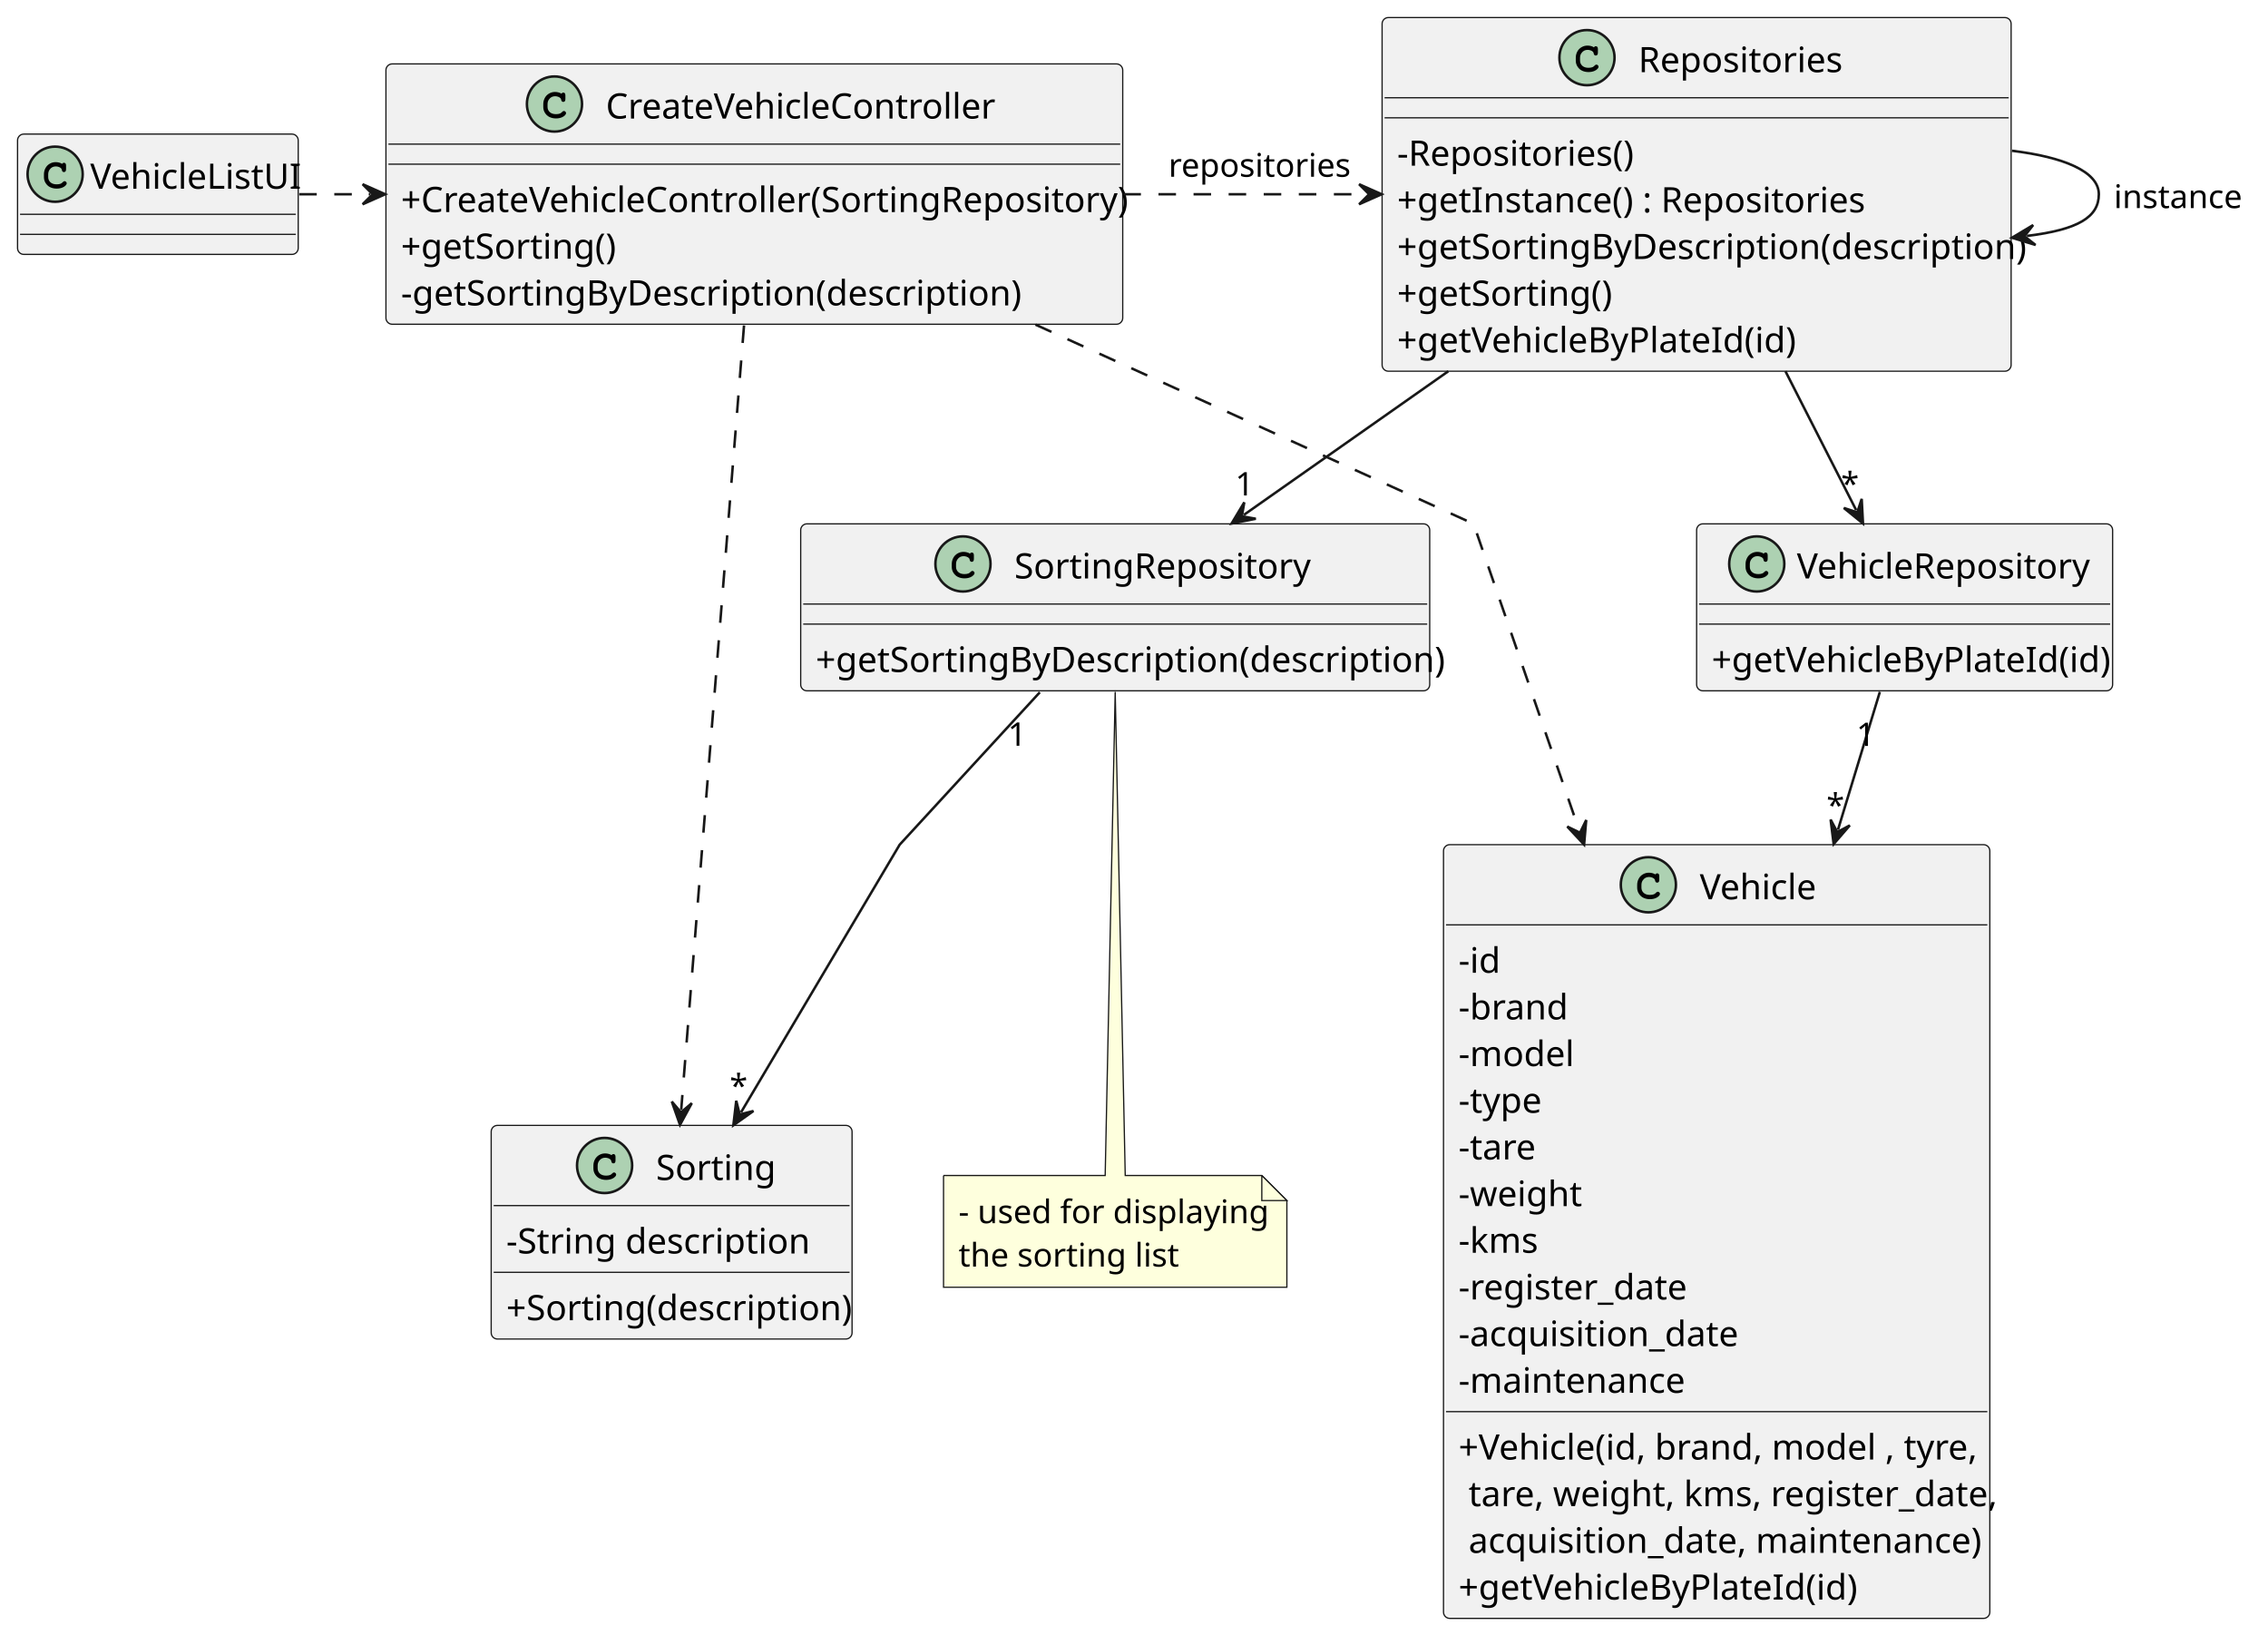
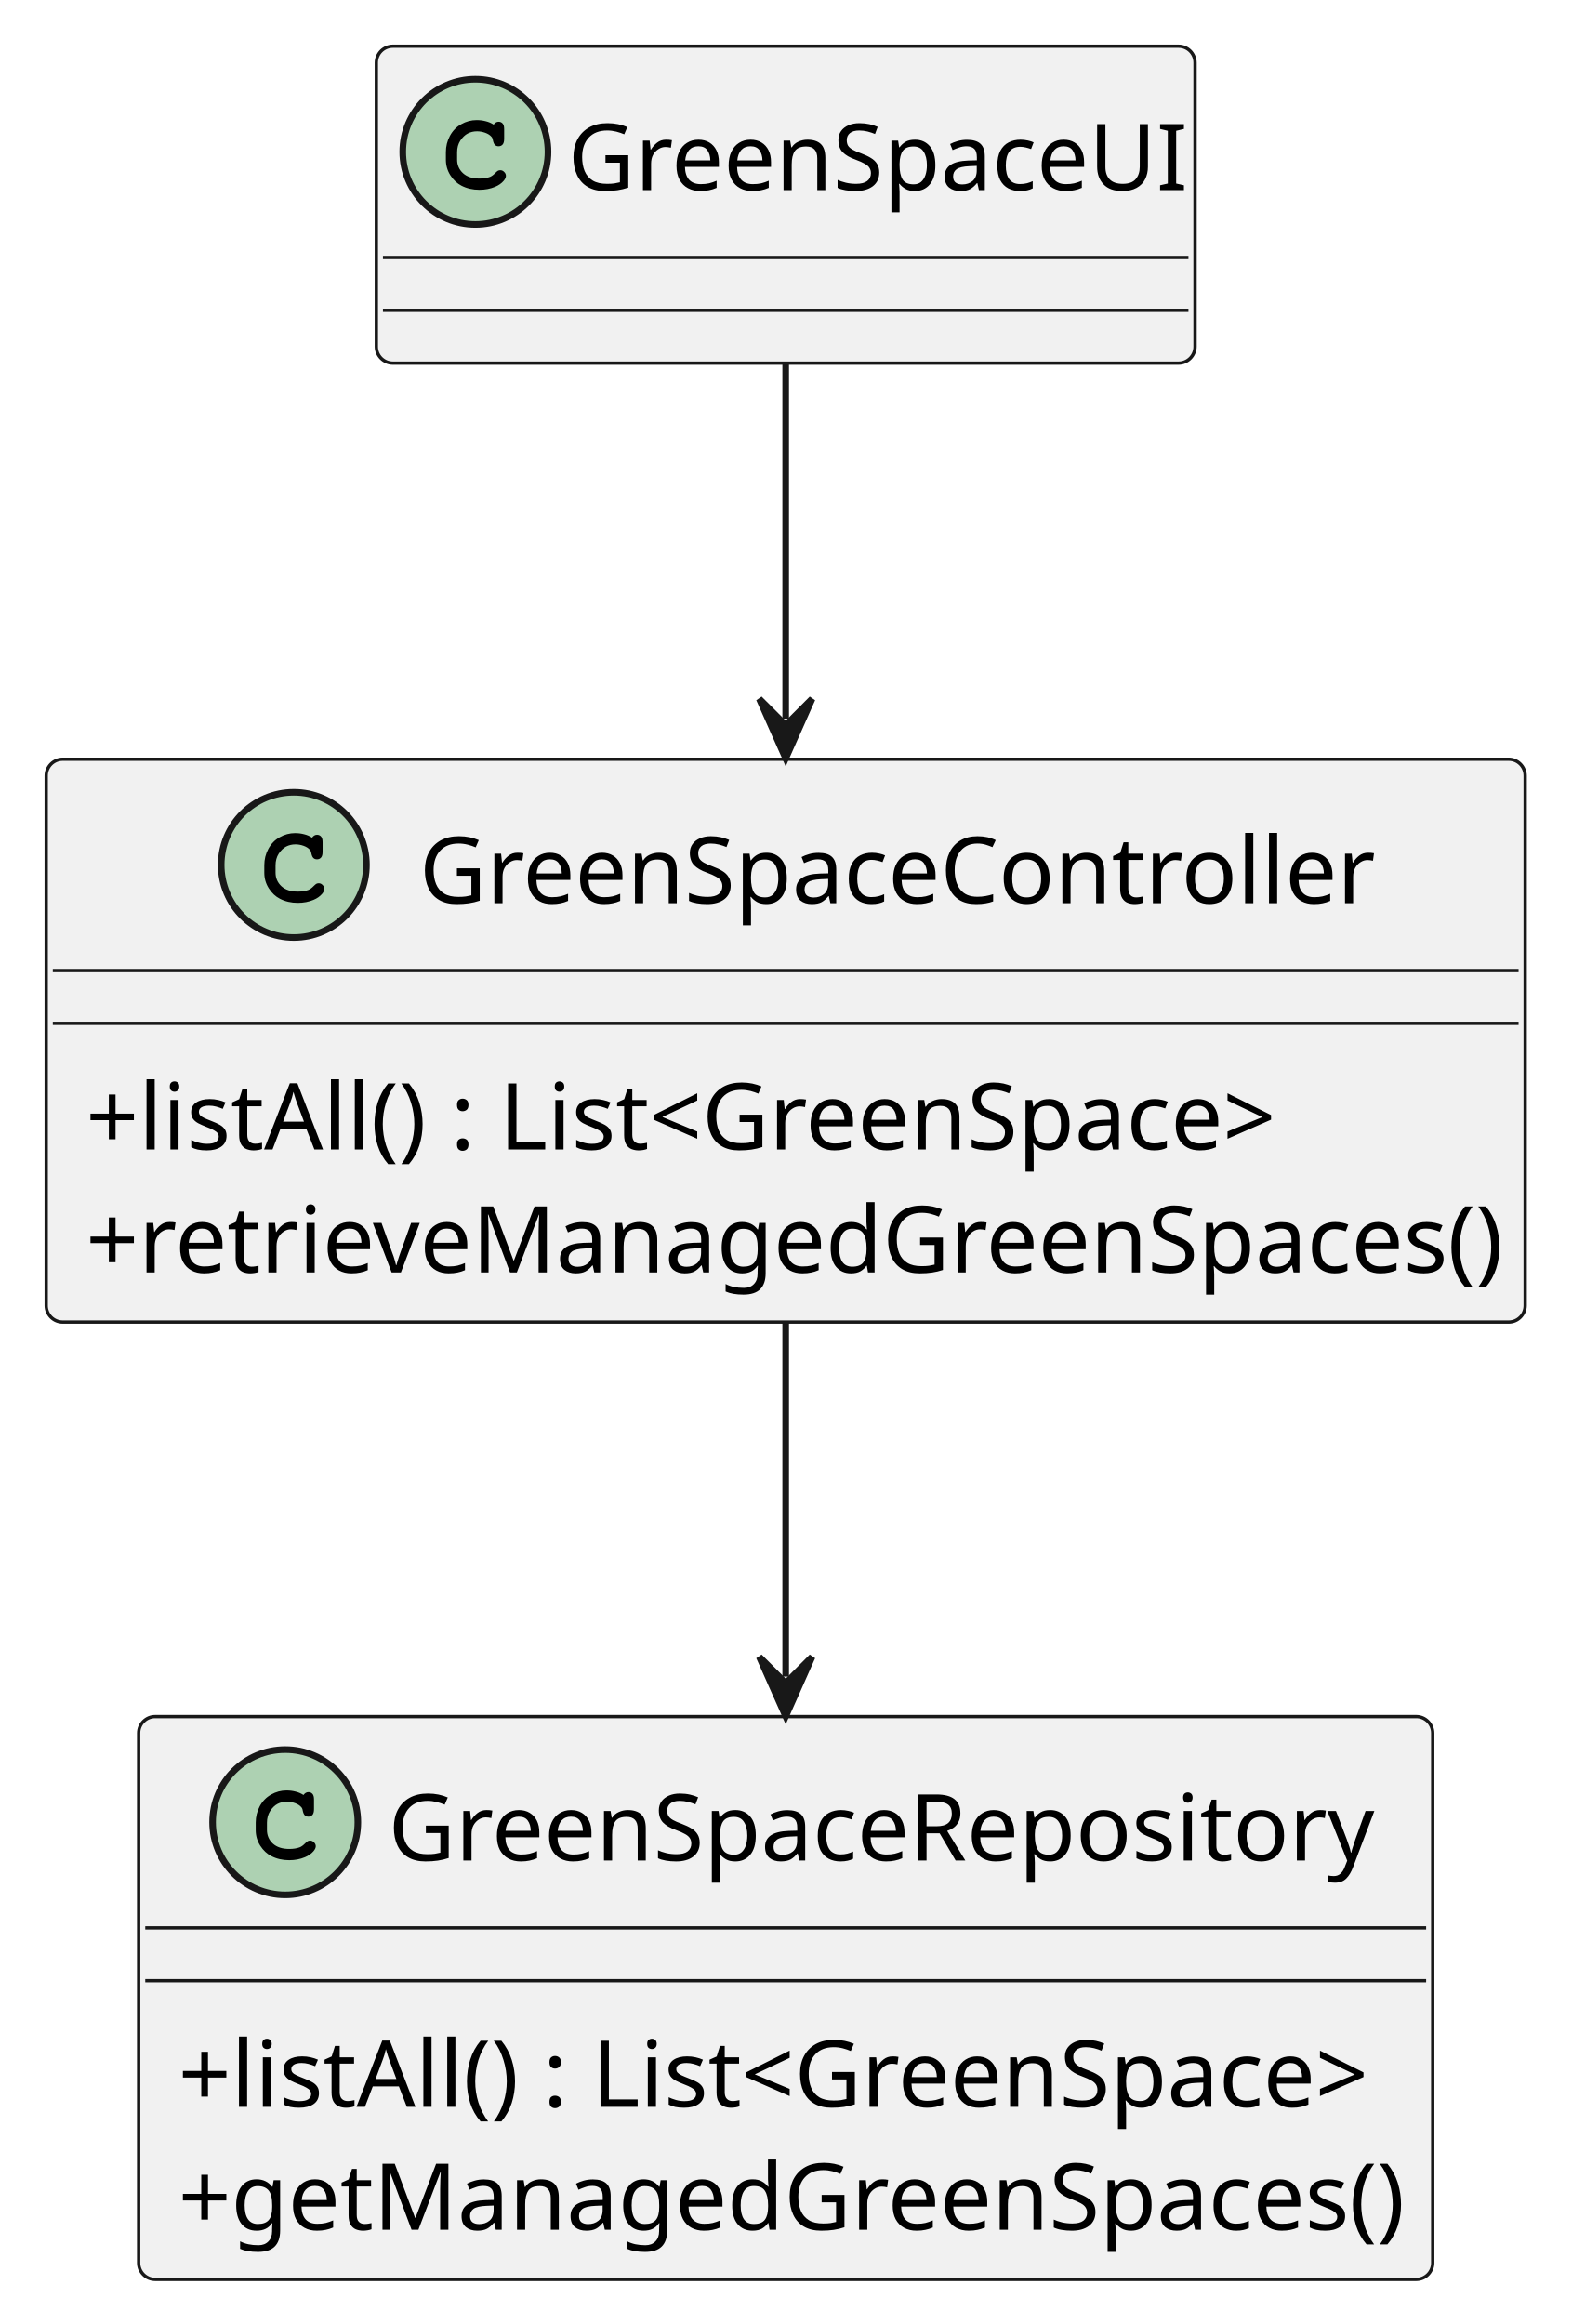
- <svg xmlns="http://www.w3.org/2000/svg" contentStyleType="text/css" height="652px" preserveAspectRatio="none" style="width:905px;height:652px;background:#FFFFFF;" version="1.1" viewBox="0 0 905 652" width="905px" zoomAndPan="magnify">
+ <svg xmlns="http://www.w3.org/2000/svg" contentStyleType="text/css" height="352px" preserveAspectRatio="none" style="width:238px;height:352px;background:#FFFFFF;" version="1.1" viewBox="0 0 238 352" width="238px" zoomAndPan="magnify">
  <defs />
  <g>
-     <g id="elem_Vehicle">
-       <rect codeLine="12" fill="#F1F1F1" height="308.695" id="Vehicle" rx="2.5" ry="2.5" style="stroke:#181818;stroke-width:0.5;" width="218" x="576" y="337" />
-       <ellipse cx="657.75" cy="353" fill="#ADD1B2" rx="11" ry="11" style="stroke:#181818;stroke-width:1.0;" />
-       <path d="M660.516,348.875 Q660.672,348.656 660.859,348.547 Q661.047,348.438 661.266,348.438 Q661.641,348.438 661.875,348.703 Q662.109,348.953 662.109,349.562 L662.109,351.016 Q662.109,351.625 661.875,351.891 Q661.641,352.156 661.266,352.156 Q660.922,352.156 660.719,351.953 Q660.516,351.766 660.406,351.25 Q660.359,350.891 660.172,350.703 Q659.844,350.328 659.234,350.109 Q658.625,349.891 658,349.891 Q657.234,349.891 656.594,350.219 Q655.969,350.547 655.469,351.297 Q654.984,352.047 654.984,353.078 L654.984,354.172 Q654.984,355.406 655.875,356.234 Q656.766,357.047 658.359,357.047 Q659.297,357.047 659.953,356.797 Q660.344,356.641 660.766,356.203 Q661.031,355.938 661.172,355.859 Q661.328,355.781 661.531,355.781 Q661.859,355.781 662.109,356.047 Q662.375,356.297 662.375,356.641 Q662.375,356.984 662.031,357.391 Q661.531,357.969 660.734,358.297 Q659.656,358.75 658.359,358.75 Q656.844,358.75 655.641,358.125 Q654.656,357.625 653.969,356.562 Q653.281,355.484 653.281,354.203 L653.281,353.047 Q653.281,351.719 653.891,350.578 Q654.516,349.422 655.609,348.812 Q656.703,348.188 657.938,348.188 Q658.672,348.188 659.312,348.359 Q659.969,348.516 660.516,348.875 Z " fill="#000000" />
-       <text fill="#000000" font-family="sans-serif" font-size="14" lengthAdjust="spacing" textLength="46" x="678.25" y="358.797">Vehicle</text>
-       <line style="stroke:#181818;stroke-width:0.5;" x1="577" x2="793" y1="369" y2="369" />
-       <text fill="#000000" font-family="sans-serif" font-size="14" lengthAdjust="spacing" textLength="16" x="582" y="388.107">-id</text>
-       <text fill="#000000" font-family="sans-serif" font-size="14" lengthAdjust="spacing" textLength="42" x="582" y="406.728">-brand</text>
-       <text fill="#000000" font-family="sans-serif" font-size="14" lengthAdjust="spacing" textLength="43" x="582" y="425.35">-model</text>
-       <text fill="#000000" font-family="sans-serif" font-size="14" lengthAdjust="spacing" textLength="32" x="582" y="443.971">-type</text>
-       <text fill="#000000" font-family="sans-serif" font-size="14" lengthAdjust="spacing" textLength="30" x="582" y="462.592">-tare</text>
-       <text fill="#000000" font-family="sans-serif" font-size="14" lengthAdjust="spacing" textLength="45" x="582" y="481.213">-weight</text>
-       <text fill="#000000" font-family="sans-serif" font-size="14" lengthAdjust="spacing" textLength="30" x="582" y="499.834">-kms</text>
-       <text fill="#000000" font-family="sans-serif" font-size="14" lengthAdjust="spacing" textLength="89" x="582" y="518.455">-register_date</text>
-       <text fill="#000000" font-family="sans-serif" font-size="14" lengthAdjust="spacing" textLength="108" x="582" y="537.076">-acquisition_date</text>
-       <text fill="#000000" font-family="sans-serif" font-size="14" lengthAdjust="spacing" textLength="86" x="582" y="555.697">-maintenance</text>
-       <line style="stroke:#181818;stroke-width:0.5;" x1="577" x2="793" y1="563.211" y2="563.211" />
-       <text fill="#000000" font-family="sans-serif" font-size="14" lengthAdjust="spacing" textLength="201" x="582" y="582.318">+Vehicle(id, brand, model , tyre,</text>
-       <text fill="#000000" font-family="sans-serif" font-size="14" lengthAdjust="spacing" textLength="202" x="586" y="600.939">tare, weight, kms, register_date,</text>
-       <text fill="#000000" font-family="sans-serif" font-size="14" lengthAdjust="spacing" textLength="197" x="586" y="619.561">acquisition_date, maintenance)</text>
-       <text fill="#000000" font-family="sans-serif" font-size="14" lengthAdjust="spacing" textLength="154" x="582" y="638.182">+getVehicleByPlateId(id)</text>
+     <g id="elem_GreenSpaceUI">
+       <rect codeLine="12" fill="#F1F1F1" height="48" id="GreenSpaceUI" rx="2.5" ry="2.5" style="stroke:#181818;stroke-width:0.5;" width="124" x="57" y="7" />
+       <ellipse cx="72" cy="23" fill="#ADD1B2" rx="11" ry="11" style="stroke:#181818;stroke-width:1.0;" />
+       <path d="M74.766,18.875 Q74.922,18.656 75.109,18.547 Q75.297,18.438 75.516,18.438 Q75.891,18.438 76.125,18.703 Q76.359,18.953 76.359,19.562 L76.359,21.016 Q76.359,21.625 76.125,21.891 Q75.891,22.156 75.516,22.156 Q75.172,22.156 74.969,21.953 Q74.766,21.766 74.656,21.25 Q74.609,20.891 74.422,20.703 Q74.094,20.328 73.484,20.109 Q72.875,19.891 72.25,19.891 Q71.484,19.891 70.844,20.219 Q70.219,20.547 69.719,21.297 Q69.234,22.047 69.234,23.078 L69.234,24.172 Q69.234,25.406 70.125,26.234 Q71.016,27.047 72.609,27.047 Q73.547,27.047 74.203,26.797 Q74.594,26.641 75.016,26.203 Q75.281,25.938 75.422,25.859 Q75.578,25.781 75.781,25.781 Q76.109,25.781 76.359,26.047 Q76.625,26.297 76.625,26.641 Q76.625,26.984 76.281,27.391 Q75.781,27.969 74.984,28.297 Q73.906,28.75 72.609,28.75 Q71.094,28.75 69.891,28.125 Q68.906,27.625 68.219,26.562 Q67.531,25.484 67.531,24.203 L67.531,23.047 Q67.531,21.719 68.141,20.578 Q68.766,19.422 69.859,18.812 Q70.953,18.188 72.188,18.188 Q72.922,18.188 73.562,18.359 Q74.219,18.516 74.766,18.875 Z " fill="#000000" />
+       <text fill="#000000" font-family="sans-serif" font-size="14" lengthAdjust="spacing" textLength="92" x="86" y="28.797">GreenSpaceUI</text>
+       <line style="stroke:#181818;stroke-width:0.5;" x1="58" x2="180" y1="39" y2="39" />
+       <line style="stroke:#181818;stroke-width:0.5;" x1="58" x2="180" y1="47" y2="47" />
    </g>
-     <g id="elem_Sorting">
-       <rect codeLine="28" fill="#F1F1F1" height="85.242" id="Sorting" rx="2.5" ry="2.5" style="stroke:#181818;stroke-width:0.5;" width="144" x="196" y="449" />
-       <ellipse cx="241.25" cy="465" fill="#ADD1B2" rx="11" ry="11" style="stroke:#181818;stroke-width:1.0;" />
-       <path d="M244.016,460.875 Q244.172,460.656 244.359,460.547 Q244.547,460.438 244.766,460.438 Q245.141,460.438 245.375,460.703 Q245.609,460.953 245.609,461.562 L245.609,463.016 Q245.609,463.625 245.375,463.891 Q245.141,464.156 244.766,464.156 Q244.422,464.156 244.219,463.953 Q244.016,463.766 243.906,463.25 Q243.859,462.891 243.672,462.703 Q243.344,462.328 242.734,462.109 Q242.125,461.891 241.5,461.891 Q240.734,461.891 240.094,462.219 Q239.469,462.547 238.969,463.297 Q238.484,464.047 238.484,465.078 L238.484,466.172 Q238.484,467.406 239.375,468.234 Q240.266,469.047 241.859,469.047 Q242.797,469.047 243.453,468.797 Q243.844,468.641 244.266,468.203 Q244.531,467.938 244.672,467.859 Q244.828,467.781 245.031,467.781 Q245.359,467.781 245.609,468.047 Q245.875,468.297 245.875,468.641 Q245.875,468.984 245.531,469.391 Q245.031,469.969 244.234,470.297 Q243.156,470.75 241.859,470.75 Q240.344,470.75 239.141,470.125 Q238.156,469.625 237.469,468.562 Q236.781,467.484 236.781,466.203 L236.781,465.047 Q236.781,463.719 237.391,462.578 Q238.016,461.422 239.109,460.812 Q240.203,460.188 241.438,460.188 Q242.172,460.188 242.812,460.359 Q243.469,460.516 244.016,460.875 Z " fill="#000000" />
-       <text fill="#000000" font-family="sans-serif" font-size="14" lengthAdjust="spacing" textLength="45" x="261.75" y="470.797">Sorting</text>
-       <line style="stroke:#181818;stroke-width:0.5;" x1="197" x2="339" y1="481" y2="481" />
-       <text fill="#000000" font-family="sans-serif" font-size="14" lengthAdjust="spacing" textLength="115" x="202" y="500.107">-String description</text>
-       <line style="stroke:#181818;stroke-width:0.5;" x1="197" x2="339" y1="507.621" y2="507.621" />
-       <text fill="#000000" font-family="sans-serif" font-size="14" lengthAdjust="spacing" textLength="132" x="202" y="526.729">+Sorting(description)</text>
+     <g id="elem_GreenSpaceController">
+       <rect codeLine="16" fill="#F1F1F1" height="85.242" id="GreenSpaceController" rx="2.5" ry="2.5" style="stroke:#181818;stroke-width:0.5;" width="224" x="7" y="115" />
+       <ellipse cx="44.5" cy="131" fill="#ADD1B2" rx="11" ry="11" style="stroke:#181818;stroke-width:1.0;" />
+       <path d="M47.266,126.875 Q47.422,126.656 47.609,126.547 Q47.797,126.438 48.016,126.438 Q48.391,126.438 48.625,126.703 Q48.859,126.953 48.859,127.562 L48.859,129.016 Q48.859,129.625 48.625,129.891 Q48.391,130.156 48.016,130.156 Q47.672,130.156 47.469,129.953 Q47.266,129.766 47.156,129.25 Q47.109,128.891 46.922,128.703 Q46.594,128.328 45.984,128.109 Q45.375,127.891 44.75,127.891 Q43.984,127.891 43.344,128.219 Q42.719,128.547 42.219,129.297 Q41.734,130.047 41.734,131.078 L41.734,132.172 Q41.734,133.406 42.625,134.234 Q43.516,135.047 45.109,135.047 Q46.047,135.047 46.703,134.797 Q47.094,134.641 47.516,134.203 Q47.781,133.938 47.922,133.859 Q48.078,133.781 48.281,133.781 Q48.609,133.781 48.859,134.047 Q49.125,134.297 49.125,134.641 Q49.125,134.984 48.781,135.391 Q48.281,135.969 47.484,136.297 Q46.406,136.75 45.109,136.75 Q43.594,136.75 42.391,136.125 Q41.406,135.625 40.719,134.562 Q40.031,133.484 40.031,132.203 L40.031,131.047 Q40.031,129.719 40.641,128.578 Q41.266,127.422 42.359,126.812 Q43.453,126.188 44.688,126.188 Q45.422,126.188 46.062,126.359 Q46.719,126.516 47.266,126.875 Z " fill="#000000" />
+       <text fill="#000000" font-family="sans-serif" font-size="14" lengthAdjust="spacing" textLength="142" x="63.5" y="136.797">GreenSpaceController</text>
+       <line style="stroke:#181818;stroke-width:0.5;" x1="8" x2="230" y1="147" y2="147" />
+       <line style="stroke:#181818;stroke-width:0.5;" x1="8" x2="230" y1="155" y2="155" />
+       <text fill="#000000" font-family="sans-serif" font-size="14" lengthAdjust="spacing" textLength="184" x="13" y="174.107">+listAll()  : List&lt;GreenSpace&gt;</text>
+       <text fill="#000000" font-family="sans-serif" font-size="14" lengthAdjust="spacing" textLength="212" x="13" y="192.728">+retrieveManagedGreenSpaces()</text>
    </g>
-     <g id="elem_SortingRepository">
-       <rect codeLine="34" fill="#F1F1F1" height="66.621" id="SortingRepository" rx="2.5" ry="2.5" style="stroke:#181818;stroke-width:0.5;" width="251" x="319.5" y="209" />
-       <ellipse cx="384.25" cy="225" fill="#ADD1B2" rx="11" ry="11" style="stroke:#181818;stroke-width:1.0;" />
-       <path d="M387.016,220.875 Q387.172,220.656 387.359,220.547 Q387.547,220.438 387.766,220.438 Q388.141,220.438 388.375,220.703 Q388.609,220.953 388.609,221.562 L388.609,223.016 Q388.609,223.625 388.375,223.891 Q388.141,224.156 387.766,224.156 Q387.422,224.156 387.219,223.953 Q387.016,223.766 386.906,223.25 Q386.859,222.891 386.672,222.703 Q386.344,222.328 385.734,222.109 Q385.125,221.891 384.5,221.891 Q383.734,221.891 383.094,222.219 Q382.469,222.547 381.969,223.297 Q381.484,224.047 381.484,225.078 L381.484,226.172 Q381.484,227.406 382.375,228.234 Q383.266,229.047 384.859,229.047 Q385.797,229.047 386.453,228.797 Q386.844,228.641 387.266,228.203 Q387.531,227.938 387.672,227.859 Q387.828,227.781 388.031,227.781 Q388.359,227.781 388.609,228.047 Q388.875,228.297 388.875,228.641 Q388.875,228.984 388.531,229.391 Q388.031,229.969 387.234,230.297 Q386.156,230.75 384.859,230.75 Q383.344,230.75 382.141,230.125 Q381.156,229.625 380.469,228.562 Q379.781,227.484 379.781,226.203 L379.781,225.047 Q379.781,223.719 380.391,222.578 Q381.016,221.422 382.109,220.812 Q383.203,220.188 384.438,220.188 Q385.172,220.188 385.812,220.359 Q386.469,220.516 387.016,220.875 Z " fill="#000000" />
-       <text fill="#000000" font-family="sans-serif" font-size="14" lengthAdjust="spacing" textLength="113" x="404.75" y="230.797">SortingRepository</text>
-       <line style="stroke:#181818;stroke-width:0.5;" x1="320.5" x2="569.5" y1="241" y2="241" />
-       <line style="stroke:#181818;stroke-width:0.5;" x1="320.5" x2="569.5" y1="249" y2="249" />
-       <text fill="#000000" font-family="sans-serif" font-size="14" lengthAdjust="spacing" textLength="239" x="325.5" y="268.107">+getSortingByDescription(description)</text>
+     <g id="elem_GreenSpaceRepository">
+       <rect codeLine="20" fill="#F1F1F1" height="85.242" id="GreenSpaceRepository" rx="2.5" ry="2.5" style="stroke:#181818;stroke-width:0.5;" width="196" x="21" y="260" />
+       <ellipse cx="43.2" cy="276" fill="#ADD1B2" rx="11" ry="11" style="stroke:#181818;stroke-width:1.0;" />
+       <path d="M45.966,271.875 Q46.122,271.656 46.309,271.547 Q46.497,271.438 46.716,271.438 Q47.091,271.438 47.325,271.703 Q47.559,271.953 47.559,272.562 L47.559,274.016 Q47.559,274.625 47.325,274.891 Q47.091,275.156 46.716,275.156 Q46.372,275.156 46.169,274.953 Q45.966,274.766 45.856,274.25 Q45.809,273.891 45.622,273.703 Q45.294,273.328 44.684,273.109 Q44.075,272.891 43.45,272.891 Q42.684,272.891 42.044,273.219 Q41.419,273.547 40.919,274.297 Q40.434,275.047 40.434,276.078 L40.434,277.172 Q40.434,278.406 41.325,279.234 Q42.216,280.047 43.809,280.047 Q44.747,280.047 45.403,279.797 Q45.794,279.641 46.216,279.203 Q46.481,278.938 46.622,278.859 Q46.778,278.781 46.981,278.781 Q47.309,278.781 47.559,279.047 Q47.825,279.297 47.825,279.641 Q47.825,279.984 47.481,280.391 Q46.981,280.969 46.184,281.297 Q45.106,281.75 43.809,281.75 Q42.294,281.75 41.091,281.125 Q40.106,280.625 39.419,279.562 Q38.731,278.484 38.731,277.203 L38.731,276.047 Q38.731,274.719 39.341,273.578 Q39.966,272.422 41.059,271.812 Q42.153,271.188 43.388,271.188 Q44.122,271.188 44.763,271.359 Q45.419,271.516 45.966,271.875 Z " fill="#000000" />
+       <text fill="#000000" font-family="sans-serif" font-size="14" lengthAdjust="spacing" textLength="148" x="58.8" y="281.797">GreenSpaceRepository</text>
+       <line style="stroke:#181818;stroke-width:0.5;" x1="22" x2="216" y1="292" y2="292" />
+       <line style="stroke:#181818;stroke-width:0.5;" x1="22" x2="216" y1="300" y2="300" />
+       <text fill="#000000" font-family="sans-serif" font-size="14" lengthAdjust="spacing" textLength="180" x="27" y="319.107">+listAll() : List&lt;GreenSpace&gt;</text>
+       <text fill="#000000" font-family="sans-serif" font-size="14" lengthAdjust="spacing" textLength="184" x="27" y="337.728">+getManagedGreenSpaces()</text>
    </g>
-     <g id="elem_VehicleRepository">
-       <rect codeLine="38" fill="#F1F1F1" height="66.621" id="VehicleRepository" rx="2.5" ry="2.5" style="stroke:#181818;stroke-width:0.5;" width="166" x="677" y="209" />
-       <ellipse cx="701" cy="225" fill="#ADD1B2" rx="11" ry="11" style="stroke:#181818;stroke-width:1.0;" />
-       <path d="M703.766,220.875 Q703.922,220.656 704.109,220.547 Q704.297,220.438 704.516,220.438 Q704.891,220.438 705.125,220.703 Q705.359,220.953 705.359,221.562 L705.359,223.016 Q705.359,223.625 705.125,223.891 Q704.891,224.156 704.516,224.156 Q704.172,224.156 703.969,223.953 Q703.766,223.766 703.656,223.25 Q703.609,222.891 703.422,222.703 Q703.094,222.328 702.484,222.109 Q701.875,221.891 701.25,221.891 Q700.484,221.891 699.844,222.219 Q699.219,222.547 698.719,223.297 Q698.234,224.047 698.234,225.078 L698.234,226.172 Q698.234,227.406 699.125,228.234 Q700.016,229.047 701.609,229.047 Q702.547,229.047 703.203,228.797 Q703.594,228.641 704.016,228.203 Q704.281,227.938 704.422,227.859 Q704.578,227.781 704.781,227.781 Q705.109,227.781 705.359,228.047 Q705.625,228.297 705.625,228.641 Q705.625,228.984 705.281,229.391 Q704.781,229.969 703.984,230.297 Q702.906,230.75 701.609,230.75 Q700.094,230.75 698.891,230.125 Q697.906,229.625 697.219,228.562 Q696.531,227.484 696.531,226.203 L696.531,225.047 Q696.531,223.719 697.141,222.578 Q697.766,221.422 698.859,220.812 Q699.953,220.188 701.188,220.188 Q701.922,220.188 702.562,220.359 Q703.219,220.516 703.766,220.875 Z " fill="#000000" />
-       <text fill="#000000" font-family="sans-serif" font-size="14" lengthAdjust="spacing" textLength="114" x="717" y="230.797">VehicleRepository</text>
-       <line style="stroke:#181818;stroke-width:0.5;" x1="678" x2="842" y1="241" y2="241" />
-       <line style="stroke:#181818;stroke-width:0.5;" x1="678" x2="842" y1="249" y2="249" />
-       <text fill="#000000" font-family="sans-serif" font-size="14" lengthAdjust="spacing" textLength="154" x="683" y="268.107">+getVehicleByPlateId(id)</text>
+     <g id="link_GreenSpaceUI_GreenSpaceController">
+       <path codeLine="25" d="M119,55.13 C119,71.86 119,88.94 119,108.86 " fill="none" id="GreenSpaceUI-to-GreenSpaceController" style="stroke:#181818;stroke-width:1.0;" />
+       <polygon fill="#181818" points="119,114.86,123,105.86,119,109.86,115,105.86,119,114.86" style="stroke:#181818;stroke-width:1.0;" />
    </g>
-     <g id="elem_Repositories">
-       <rect codeLine="42" fill="#F1F1F1" height="141.106" id="Repositories" rx="2.5" ry="2.5" style="stroke:#181818;stroke-width:0.5;" width="251" x="551.5" y="7" />
-       <ellipse cx="633.25" cy="23" fill="#ADD1B2" rx="11" ry="11" style="stroke:#181818;stroke-width:1.0;" />
-       <path d="M636.016,18.875 Q636.172,18.656 636.359,18.547 Q636.547,18.438 636.766,18.438 Q637.141,18.438 637.375,18.703 Q637.609,18.953 637.609,19.562 L637.609,21.016 Q637.609,21.625 637.375,21.891 Q637.141,22.156 636.766,22.156 Q636.422,22.156 636.219,21.953 Q636.016,21.766 635.906,21.25 Q635.859,20.891 635.672,20.703 Q635.344,20.328 634.734,20.109 Q634.125,19.891 633.5,19.891 Q632.734,19.891 632.094,20.219 Q631.469,20.547 630.969,21.297 Q630.484,22.047 630.484,23.078 L630.484,24.172 Q630.484,25.406 631.375,26.234 Q632.266,27.047 633.859,27.047 Q634.797,27.047 635.453,26.797 Q635.844,26.641 636.266,26.203 Q636.531,25.938 636.672,25.859 Q636.828,25.781 637.031,25.781 Q637.359,25.781 637.609,26.047 Q637.875,26.297 637.875,26.641 Q637.875,26.984 637.531,27.391 Q637.031,27.969 636.234,28.297 Q635.156,28.75 633.859,28.75 Q632.344,28.75 631.141,28.125 Q630.156,27.625 629.469,26.562 Q628.781,25.484 628.781,24.203 L628.781,23.047 Q628.781,21.719 629.391,20.578 Q630.016,19.422 631.109,18.812 Q632.203,18.188 633.438,18.188 Q634.172,18.188 634.812,18.359 Q635.469,18.516 636.016,18.875 Z " fill="#000000" />
-       <text fill="#000000" font-family="sans-serif" font-size="14" lengthAdjust="spacing" textLength="79" x="653.75" y="28.797">Repositories</text>
-       <line style="stroke:#181818;stroke-width:0.5;" x1="552.5" x2="801.5" y1="39" y2="39" />
-       <line style="stroke:#181818;stroke-width:0.5;" x1="552.5" x2="801.5" y1="47" y2="47" />
-       <text fill="#000000" font-family="sans-serif" font-size="14" lengthAdjust="spacing" textLength="94" x="557.5" y="66.107">-Repositories()</text>
-       <text fill="#000000" font-family="sans-serif" font-size="14" lengthAdjust="spacing" textLength="182" x="557.5" y="84.728">+getInstance() : Repositories</text>
-       <text fill="#000000" font-family="sans-serif" font-size="14" lengthAdjust="spacing" textLength="239" x="557.5" y="103.35">+getSortingByDescription(description)</text>
-       <text fill="#000000" font-family="sans-serif" font-size="14" lengthAdjust="spacing" textLength="83" x="557.5" y="121.971">+getSorting()</text>
-       <text fill="#000000" font-family="sans-serif" font-size="14" lengthAdjust="spacing" textLength="154" x="557.5" y="140.592">+getVehicleByPlateId(id)</text>
-     </g>
-     <g id="elem_GMN7">
-       <path d="M376.5,469 L376.5,513.582 A0,0 0 0 0 376.5,513.582 L513.5,513.582 A0,0 0 0 0 513.5,513.582 L513.5,479 L503.5,469 L449,469 L445,276.04 L441,469 L376.5,469 A0,0 0 0 0 376.5,469 " fill="#FEFFDD" style="stroke:#181818;stroke-width:0.5;" />
-       <path d="M503.5,469 L503.5,479 L513.5,479 L503.5,469 " fill="#FEFFDD" style="stroke:#181818;stroke-width:0.5;" />
-       <text fill="#000000" font-family="sans-serif" font-size="13" lengthAdjust="spacing" textLength="116" x="382.5" y="488.028">- used for displaying</text>
-       <text fill="#000000" font-family="sans-serif" font-size="13" lengthAdjust="spacing" textLength="82" x="382.5" y="505.319">the sorting list</text>
-     </g>
-     <g id="elem_VehicleListUI">
-       <rect codeLine="55" fill="#F1F1F1" height="48" id="VehicleListUI" rx="2.5" ry="2.5" style="stroke:#181818;stroke-width:0.5;" width="112" x="7" y="53.5" />
-       <ellipse cx="22" cy="69.5" fill="#ADD1B2" rx="11" ry="11" style="stroke:#181818;stroke-width:1.0;" />
-       <path d="M24.766,65.375 Q24.922,65.156 25.109,65.047 Q25.297,64.938 25.516,64.938 Q25.891,64.938 26.125,65.203 Q26.359,65.453 26.359,66.062 L26.359,67.516 Q26.359,68.125 26.125,68.391 Q25.891,68.656 25.516,68.656 Q25.172,68.656 24.969,68.453 Q24.766,68.266 24.656,67.75 Q24.609,67.391 24.422,67.203 Q24.094,66.828 23.484,66.609 Q22.875,66.391 22.25,66.391 Q21.484,66.391 20.844,66.719 Q20.219,67.047 19.719,67.797 Q19.234,68.547 19.234,69.578 L19.234,70.672 Q19.234,71.906 20.125,72.734 Q21.016,73.547 22.609,73.547 Q23.547,73.547 24.203,73.297 Q24.594,73.141 25.016,72.703 Q25.281,72.438 25.422,72.359 Q25.578,72.281 25.781,72.281 Q26.109,72.281 26.359,72.547 Q26.625,72.797 26.625,73.141 Q26.625,73.484 26.281,73.891 Q25.781,74.469 24.984,74.797 Q23.906,75.25 22.609,75.25 Q21.094,75.25 19.891,74.625 Q18.906,74.125 18.219,73.062 Q17.531,71.984 17.531,70.703 L17.531,69.547 Q17.531,68.219 18.141,67.078 Q18.766,65.922 19.859,65.312 Q20.953,64.688 22.188,64.688 Q22.922,64.688 23.562,64.859 Q24.219,65.016 24.766,65.375 Z " fill="#000000" />
-       <text fill="#000000" font-family="sans-serif" font-size="14" lengthAdjust="spacing" textLength="80" x="36" y="75.297">VehicleListUI</text>
-       <line style="stroke:#181818;stroke-width:0.5;" x1="8" x2="118" y1="85.5" y2="85.5" />
-       <line style="stroke:#181818;stroke-width:0.5;" x1="8" x2="118" y1="93.5" y2="93.5" />
-     </g>
-     <g id="elem_CreateVehicleController">
-       <rect codeLine="58" fill="#F1F1F1" height="103.863" id="CreateVehicleController" rx="2.5" ry="2.5" style="stroke:#181818;stroke-width:0.5;" width="294" x="154" y="25.5" />
-       <ellipse cx="221.25" cy="41.5" fill="#ADD1B2" rx="11" ry="11" style="stroke:#181818;stroke-width:1.0;" />
-       <path d="M224.016,37.375 Q224.172,37.156 224.359,37.047 Q224.547,36.938 224.766,36.938 Q225.141,36.938 225.375,37.203 Q225.609,37.453 225.609,38.062 L225.609,39.516 Q225.609,40.125 225.375,40.391 Q225.141,40.656 224.766,40.656 Q224.422,40.656 224.219,40.453 Q224.016,40.266 223.906,39.75 Q223.859,39.391 223.672,39.203 Q223.344,38.828 222.734,38.609 Q222.125,38.391 221.5,38.391 Q220.734,38.391 220.094,38.719 Q219.469,39.047 218.969,39.797 Q218.484,40.547 218.484,41.578 L218.484,42.672 Q218.484,43.906 219.375,44.734 Q220.266,45.547 221.859,45.547 Q222.797,45.547 223.453,45.297 Q223.844,45.141 224.266,44.703 Q224.531,44.438 224.672,44.359 Q224.828,44.281 225.031,44.281 Q225.359,44.281 225.609,44.547 Q225.875,44.797 225.875,45.141 Q225.875,45.484 225.531,45.891 Q225.031,46.469 224.234,46.797 Q223.156,47.25 221.859,47.25 Q220.344,47.25 219.141,46.625 Q218.156,46.125 217.469,45.062 Q216.781,43.984 216.781,42.703 L216.781,41.547 Q216.781,40.219 217.391,39.078 Q218.016,37.922 219.109,37.312 Q220.203,36.688 221.438,36.688 Q222.172,36.688 222.812,36.859 Q223.469,37.016 224.016,37.375 Z " fill="#000000" />
-       <text fill="#000000" font-family="sans-serif" font-size="14" lengthAdjust="spacing" textLength="151" x="241.75" y="47.297">CreateVehicleController</text>
-       <line style="stroke:#181818;stroke-width:0.5;" x1="155" x2="447" y1="57.5" y2="57.5" />
-       <line style="stroke:#181818;stroke-width:0.5;" x1="155" x2="447" y1="65.5" y2="65.5" />
-       <text fill="#000000" font-family="sans-serif" font-size="14" lengthAdjust="spacing" textLength="282" x="160" y="84.607">+CreateVehicleController(SortingRepository)</text>
-       <text fill="#000000" font-family="sans-serif" font-size="14" lengthAdjust="spacing" textLength="83" x="160" y="103.228">+getSorting()</text>
-       <text fill="#000000" font-family="sans-serif" font-size="14" lengthAdjust="spacing" textLength="236" x="160" y="121.85">-getSortingByDescription(description)</text>
-     </g>
-     <g id="link_VehicleListUI_CreateVehicleController">
-       <path codeLine="64" d="M119.39,77.5 C132.31,77.5 142.33,77.5 142.33,77.5 C142.33,77.5 140.84,77.5 147.7,77.5 " fill="none" id="VehicleListUI-to-CreateVehicleController" style="stroke:#181818;stroke-width:1.0;stroke-dasharray:7.0,7.0;" />
-       <polygon fill="#181818" points="153.7,77.5,144.7,73.5,148.7,77.5,144.7,81.5,153.7,77.5" style="stroke:#181818;stroke-width:1.0;" />
-     </g>
-     <g id="link_CreateVehicleController_Repositories">
-       <path codeLine="66" d="M448.26,77.5 C482.33,77.5 512.27,77.5 545.32,77.5 " fill="none" id="CreateVehicleController-to-Repositories" style="stroke:#181818;stroke-width:1.0;stroke-dasharray:7.0,7.0;" />
-       <polygon fill="#181818" points="551.32,77.5,542.32,73.5,546.32,77.5,542.32,81.5,551.32,77.5" style="stroke:#181818;stroke-width:1.0;" />
-       <text fill="#000000" font-family="sans-serif" font-size="13" lengthAdjust="spacing" textLength="67" x="466.25" y="70.528">repositories</text>
-     </g>
-     <g id="link_Repositories_Repositories">
-       <path codeLine="68" d="M802.83,60.15 C823.38,62.64 837.5,68.42 837.5,77.5 C837.5,86.58 829.336,91.638 808.786,94.128 " fill="none" id="Repositories-to-Repositories" style="stroke:#181818;stroke-width:1.0;" />
-       <polygon fill="#181818" points="802.83,94.85,812.246,97.738,807.794,94.249,811.284,89.796,802.83,94.85" style="stroke:#181818;stroke-width:1.0;" />
-       <text fill="#000000" font-family="sans-serif" font-size="13" lengthAdjust="spacing" textLength="49" x="843.5" y="83.028">instance</text>
-     </g>
-     <g id="link_Repositories_SortingRepository">
-       <path codeLine="70" d="M577.94,148.1 C547.89,169.21 521.199,187.961 496.349,205.421 " fill="none" id="Repositories-to-SortingRepository" style="stroke:#181818;stroke-width:1.0;" />
-       <polygon fill="#181818" points="491.44,208.87,501.104,206.969,495.531,205.995,496.504,200.423,491.44,208.87" style="stroke:#181818;stroke-width:1.0;" />
-       <text fill="#000000" font-family="sans-serif" font-size="13" lengthAdjust="spacing" textLength="7" x="492.894" y="197.67">1</text>
-     </g>
-     <g id="link_Repositories_VehicleRepository">
-       <path codeLine="71" d="M712.44,148.1 C723.19,169.21 731.778,186.063 740.668,203.523 " fill="none" id="Repositories-to-VehicleRepository" style="stroke:#181818;stroke-width:1.0;" />
-       <polygon fill="#181818" points="743.39,208.87,742.871,199.035,741.121,204.414,735.742,202.665,743.39,208.87" style="stroke:#181818;stroke-width:1.0;" />
-       <text fill="#000000" font-family="sans-serif" font-size="13" lengthAdjust="spacing" textLength="5" x="734.628" y="197.67">*</text>
-     </g>
-     <g id="link_VehicleRepository_Vehicle">
-       <path codeLine="73" d="M750.12,276.04 C745.11,292.55 740.364,308.179 733.424,331.019 " fill="none" id="VehicleRepository-to-Vehicle" style="stroke:#181818;stroke-width:1.0;" />
-       <polygon fill="#181818" points="731.68,336.76,738.124,329.312,733.134,331.976,730.469,326.986,731.68,336.76" style="stroke:#181818;stroke-width:1.0;" />
-       <text fill="#000000" font-family="sans-serif" font-size="13" lengthAdjust="spacing" textLength="7" x="740.737" y="297.616">1</text>
-       <text fill="#000000" font-family="sans-serif" font-size="13" lengthAdjust="spacing" textLength="5" x="728.82" y="325.896">*</text>
-     </g>
-     <g id="link_SortingRepository_Sorting">
-       <path codeLine="74" d="M414.92,276.2 C390.12,303.16 359,337 359,337 C359,337 322.64,398.339 295.69,443.799 " fill="none" id="SortingRepository-to-Sorting" style="stroke:#181818;stroke-width:1.0;" />
-       <polygon fill="#181818" points="292.63,448.96,300.66,443.258,295.18,444.659,293.779,439.178,292.63,448.96" style="stroke:#181818;stroke-width:1.0;" />
-       <text fill="#000000" font-family="sans-serif" font-size="13" lengthAdjust="spacing" textLength="7" x="402.148" y="297.539">1</text>
-       <text fill="#000000" font-family="sans-serif" font-size="13" lengthAdjust="spacing" textLength="5" x="291.157" y="437.858">*</text>
-     </g>
-     <g id="link_CreateVehicleController_Sorting">
-       <path codeLine="76" d="M296.89,129.85 C290.28,212.36 277.899,366.889 271.819,442.809 " fill="none" id="CreateVehicleController-to-Sorting" style="stroke:#181818;stroke-width:1.0;stroke-dasharray:7.0,7.0;" />
-       <polygon fill="#181818" points="271.34,448.79,276.046,440.138,271.739,443.806,268.071,439.499,271.34,448.79" style="stroke:#181818;stroke-width:1.0;" />
-     </g>
-     <g id="link_CreateVehicleController_Vehicle">
-       <path codeLine="77" d="M413.19,129.52 C493.69,166.12 588,209 588,209 C588,209 607.445,265.437 630.145,331.307 " fill="none" id="CreateVehicleController-to-Vehicle" style="stroke:#181818;stroke-width:1.0;stroke-dasharray:7.0,7.0;" />
-       <polygon fill="#181818" points="632.1,336.98,632.949,327.168,630.471,332.253,625.386,329.774,632.1,336.98" style="stroke:#181818;stroke-width:1.0;" />
+     <g id="link_GreenSpaceController_GreenSpaceRepository">
+       <path codeLine="26" d="M119,200.25 C119,219.04 119,235.18 119,253.95 " fill="none" id="GreenSpaceController-to-GreenSpaceRepository" style="stroke:#181818;stroke-width:1.0;" />
+       <polygon fill="#181818" points="119,259.95,123,250.95,119,254.95,115,250.95,119,259.95" style="stroke:#181818;stroke-width:1.0;" />
    </g>
  </g>
</svg>
